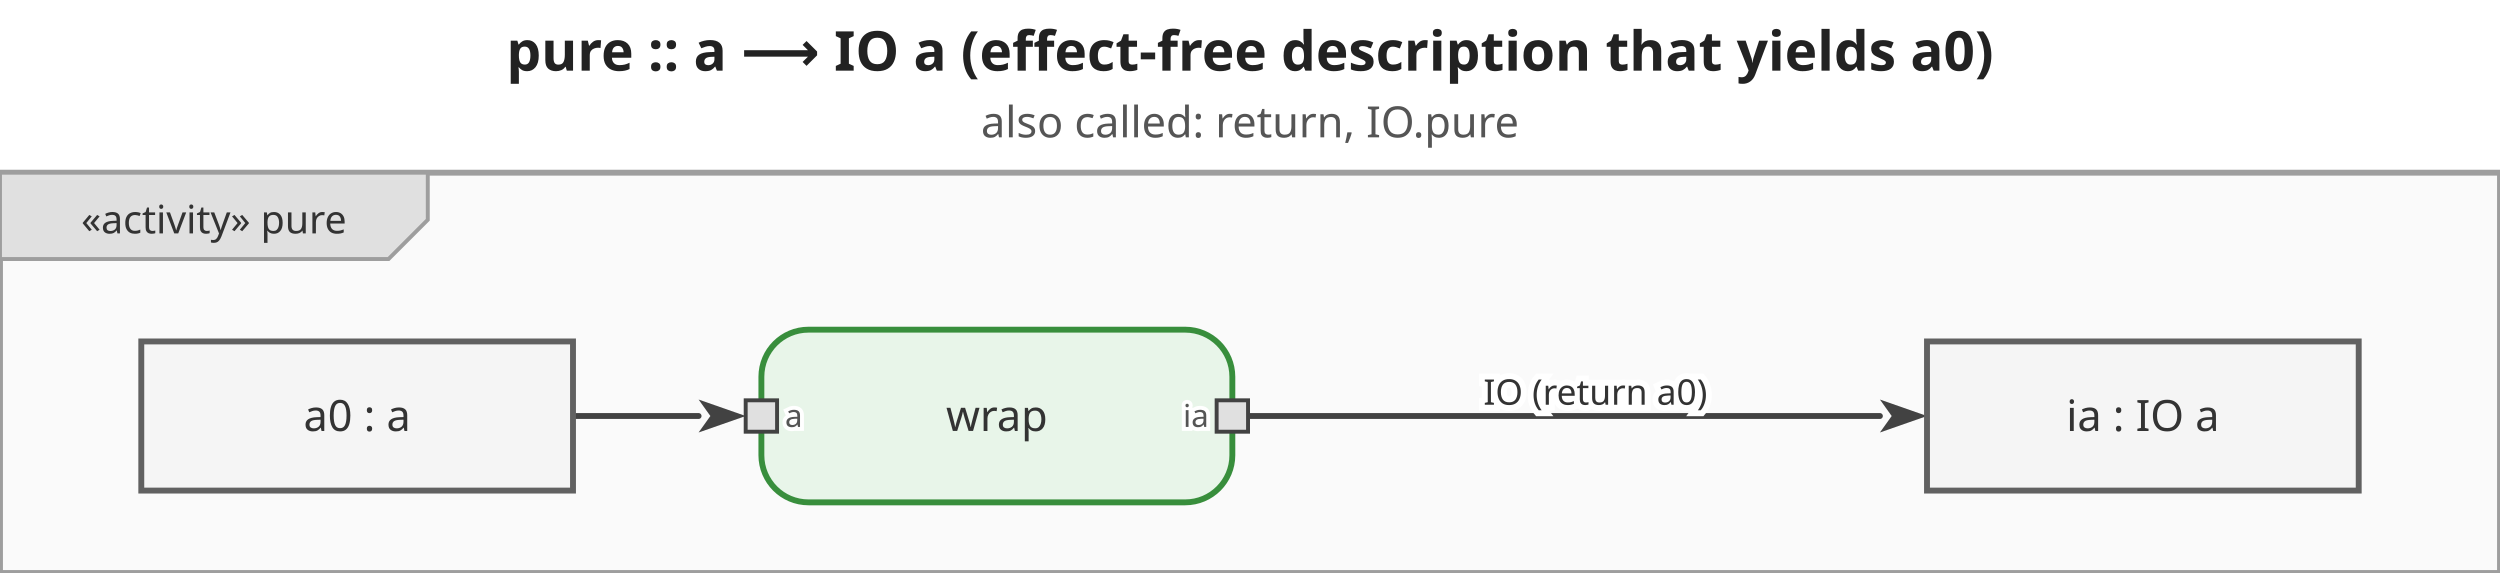
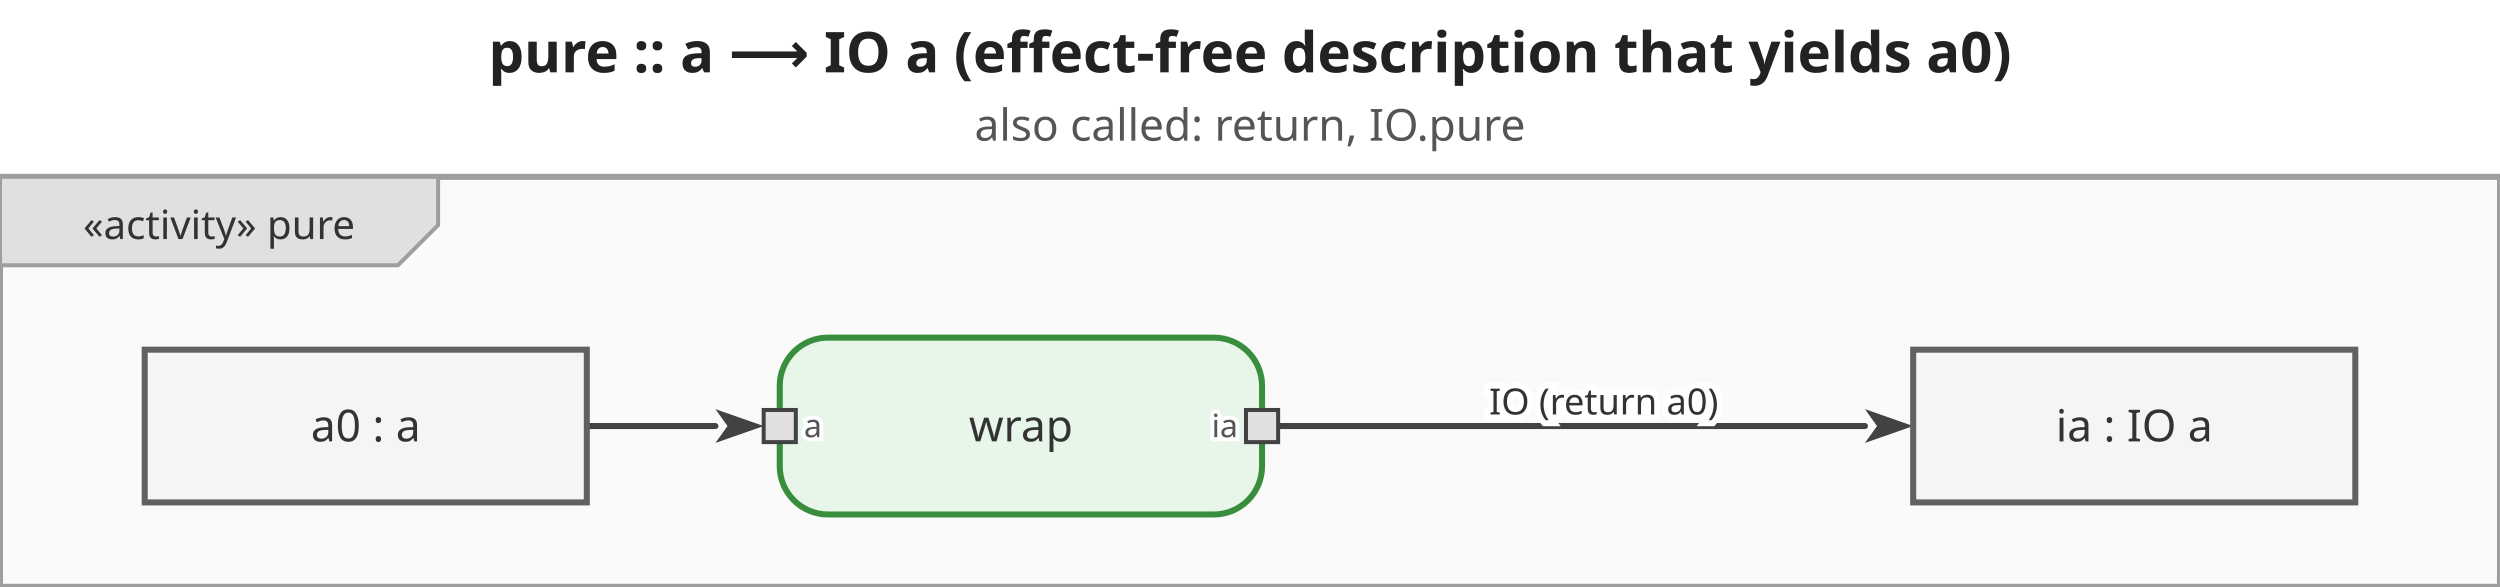
- <svg xmlns="http://www.w3.org/2000/svg" viewBox="0 0 637 146" width="637" height="146">
+ <svg xmlns="http://www.w3.org/2000/svg" viewBox="0 0 622 146" width="622" height="146">
  <defs>
    <marker id="arrowFilled" viewBox="0 0 10 10" refX="0" refY="5" markerWidth="8" markerHeight="8" orient="auto-start-reverse">
      <path d="M0,1.5 L10,5 L0,8.5 L2.5,5 Z" fill="#424242" />
    </marker>
    <marker id="arrowOpen" viewBox="0 0 10 10" refX="0" refY="5" markerWidth="8" markerHeight="8" orient="auto-start-reverse">
      <path d="M0,1.5 L10,5 L0,8.5" fill="none" stroke="#424242" stroke-width="1.25" />
    </marker>
    <marker id="arrowHof" viewBox="0 0 10 10" refX="0" refY="5" markerWidth="8" markerHeight="8" orient="auto-start-reverse">
      <path d="M0,1.5 L10,5 L0,8.5 L2.5,5 Z" fill="#00796b" />
    </marker>
  </defs>
-   <rect width="637" height="146" fill="white" />
-   <text x="318.5" y="18" text-anchor="middle" font-size="14" font-weight="bold" font-family="sans-serif" fill="#222">pure :: a ⟶ IO a   (effect-free description that yields a0)</text>
-   <text x="318.5" y="35" text-anchor="middle" font-size="11" font-weight="normal" font-family="sans-serif" fill="#555">also called: return, IO.pure</text>
+   <rect width="622" height="146" fill="white" />
+   <text x="311" y="18" text-anchor="middle" font-size="14" font-weight="bold" font-family="sans-serif" fill="#222">pure :: a ⟶ IO a   (effect-free description that yields a0)</text>
+   <text x="311" y="35" text-anchor="middle" font-size="11" font-weight="normal" font-family="sans-serif" fill="#555">also called: return, IO.pure</text>
  <g transform="translate(0,44)">
-     <rect x="0" y="0" width="637" height="102" fill="#fafafa" stroke="#9e9e9e" stroke-width="1.5" />
+     <rect x="0" y="0" width="622" height="102" fill="#fafafa" stroke="#9e9e9e" stroke-width="1.5" />
    <g class="diagram-frame-tab tab-activity">
      <path d="M0,0 L109,0 L109,12 L99,22 L0,22 Z" fill="#e0e0e0" stroke="#9e9e9e" stroke-width="1" />
      <text x="54.5" y="12" text-anchor="middle" font-size="10" font-family="sans-serif" dominant-baseline="middle" fill="#333">«activity» pure</text>
    </g>
    <g class="edge">
      <path d="M146.0,62.0 L178.0,62.0" fill="none" stroke="#424242" stroke-width="1.5" stroke-linejoin="round" stroke-linecap="round" marker-end="url(#arrowFilled)" />
    </g>
    <g class="edge">
-       <path d="M318.0,62.0 L479.0,62.0" fill="none" stroke="#424242" stroke-width="1.5" stroke-linejoin="round" stroke-linecap="round" marker-end="url(#arrowFilled)" />
-       <text x="406.5" y="56" text-anchor="middle" dominant-baseline="middle" font-size="9" font-family="sans-serif" fill="#333" stroke="white" stroke-width="3" paint-order="stroke fill">IO (return a0)</text>
+       <path d="M318.0,62.0 L464.0,62.0" fill="none" stroke="#424242" stroke-width="1.5" stroke-linejoin="round" stroke-linecap="round" marker-end="url(#arrowFilled)" />
+       <text x="399" y="56" text-anchor="middle" dominant-baseline="middle" font-size="9" font-family="sans-serif" fill="#333" stroke="white" stroke-width="3" paint-order="stroke fill">IO (return a0)</text>
    </g>
    <g class="action-node">
      <rect x="194" y="40" width="120" height="44" rx="12" fill="#e8f5e9" stroke="#388e3c" stroke-width="1.5" />
      <text class="action-label" x="254" y="62" text-anchor="middle" font-size="11" font-family="sans-serif" dominant-baseline="middle" fill="#333">wrap</text>
      <g class="pin pin-in">
        <rect x="190" y="58" width="8" height="8" fill="#e0e0e0" stroke="#424242" stroke-width="1" />
        <text x="200" y="62" text-anchor="start" font-size="8" font-family="sans-serif" dominant-baseline="middle" fill="#555" stroke="white" stroke-width="2" paint-order="stroke fill">a</text>
      </g>
      <g class="pin pin-out">
        <rect x="310" y="58" width="8" height="8" fill="#e0e0e0" stroke="#424242" stroke-width="1" />
        <text x="308" y="62" text-anchor="end" font-size="8" font-family="sans-serif" dominant-baseline="middle" fill="#555" stroke="white" stroke-width="2" paint-order="stroke fill">ia</text>
      </g>
    </g>
    <g class="object-node">
      <rect x="36" y="43" width="110" height="38" fill="#f5f5f5" stroke="#616161" stroke-width="1.5" />
      <text x="91" y="62" text-anchor="middle" font-size="11" font-family="sans-serif" dominant-baseline="middle" fill="#333">a0 : a</text>
    </g>
    <g class="object-node">
-       <rect x="491" y="43" width="110" height="38" fill="#f5f5f5" stroke="#616161" stroke-width="1.5" />
-       <text x="546" y="62" text-anchor="middle" font-size="11" font-family="sans-serif" dominant-baseline="middle" fill="#333">ia : IO a</text>
+       <rect x="476" y="43" width="110" height="38" fill="#f5f5f5" stroke="#616161" stroke-width="1.5" />
+       <text x="531" y="62" text-anchor="middle" font-size="11" font-family="sans-serif" dominant-baseline="middle" fill="#333">ia : IO a</text>
    </g>
  </g>
</svg>
